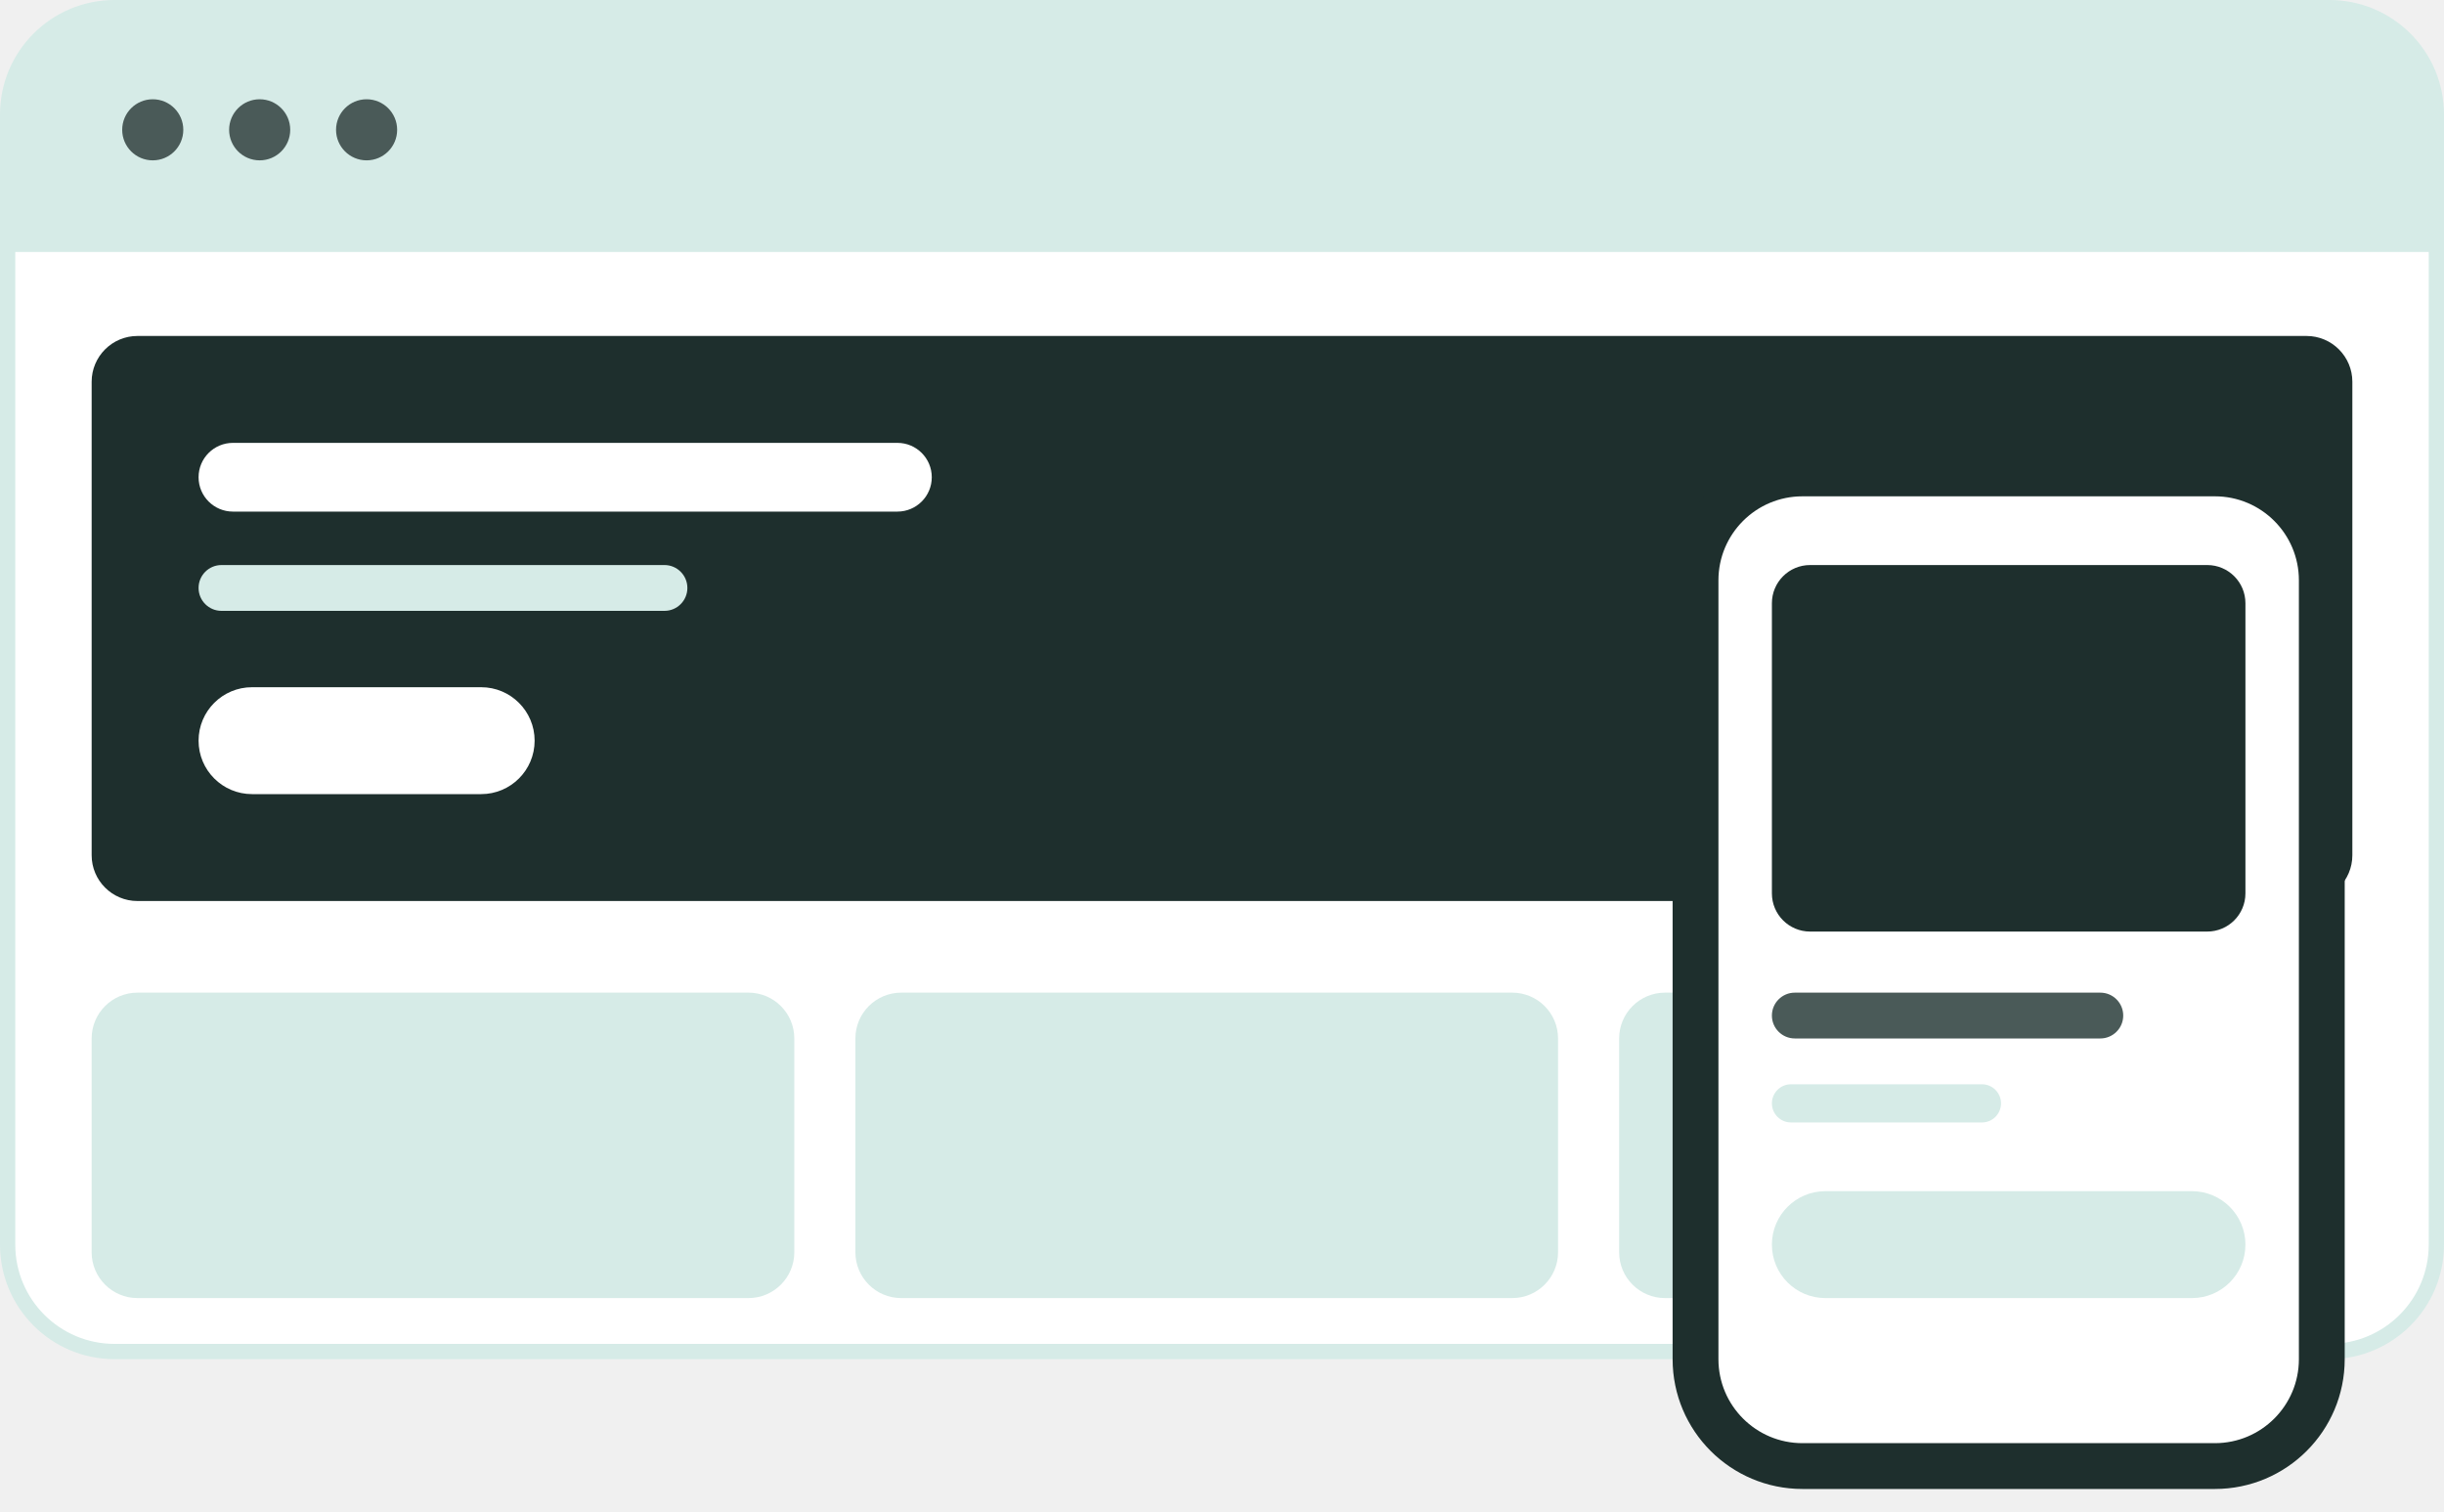
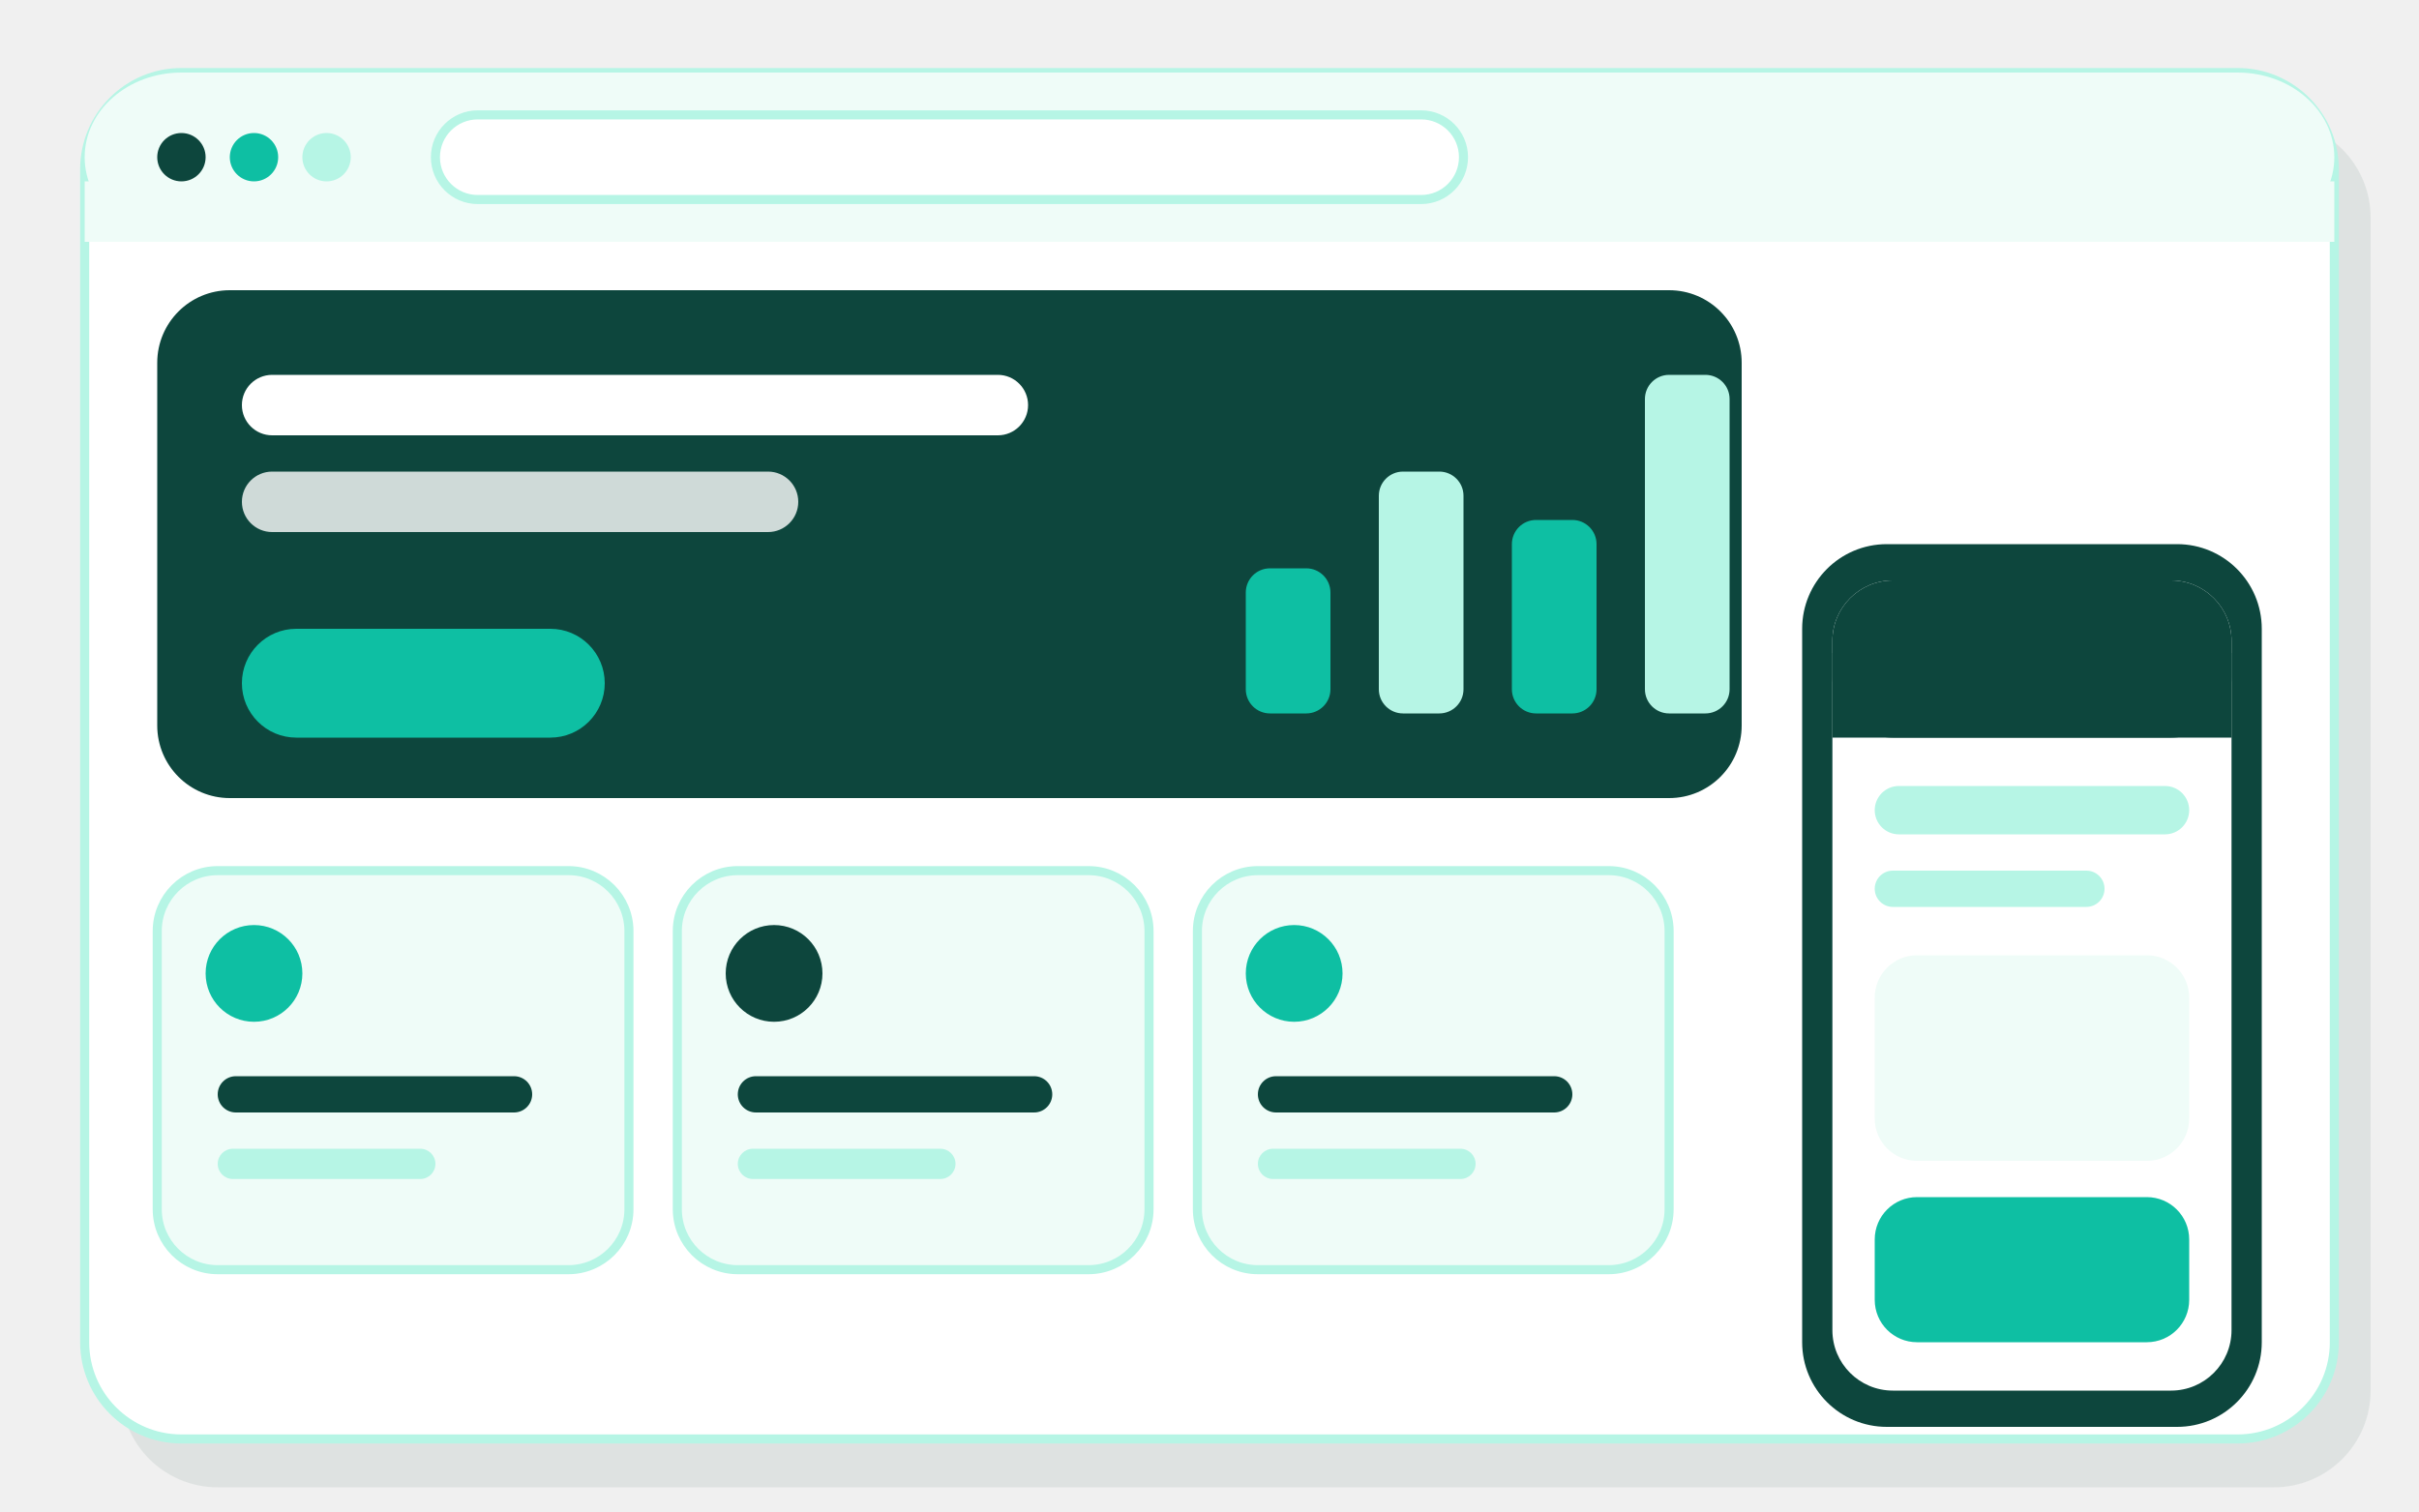
- <svg xmlns="http://www.w3.org/2000/svg" viewBox="0 0 320 198" fill="none">
-   <rect x="1" y="1" width="318" height="176" rx="14" fill="#fff" stroke="#D6EBE7" stroke-width="2" />
-   <path d="M1 15a14 14 0 0 1 14-14h290a14 14 0 0 1 14 14v18H1z" fill="#D6EBE7" />
-   <circle cx="20" cy="17" r="4" fill="#4A5A58" />
-   <circle cx="34" cy="17" r="4" fill="#4A5A58" />
-   <circle cx="48" cy="17" r="4" fill="#4A5A58" />
-   <rect x="12" y="44" width="296" height="74" rx="6" fill="#1E2F2D" />
-   <rect x="26" y="58" width="96" height="9" rx="4.5" fill="#fff" />
-   <rect x="26" y="74" width="64" height="6" rx="3" fill="#D6EBE7" />
-   <rect x="26" y="90" width="44" height="14" rx="7" fill="#fff" />
-   <rect x="12" y="130" width="92" height="40" rx="6" fill="#D6EBE7" />
-   <rect x="112" y="130" width="92" height="40" rx="6" fill="#D6EBE7" />
-   <rect x="212" y="130" width="92" height="40" rx="6" fill="#D6EBE7" />
-   <rect x="222" y="62" width="82" height="130" rx="14" fill="#fff" stroke="#1E2F2D" stroke-width="6" />
-   <rect x="232" y="74" width="62" height="48" rx="5" fill="#1E2F2D" />
-   <rect x="232" y="130" width="46" height="6" rx="3" fill="#4A5A58" />
-   <rect x="232" y="142" width="30" height="5" rx="2.5" fill="#D6EBE7" />
-   <rect x="232" y="156" width="62" height="14" rx="7" fill="#D6EBE7" />
+ <svg xmlns="http://www.w3.org/2000/svg" viewBox="0 0 400 250" role="img" aria-hidden="true">
+   <rect x="20" y="20" width="372" height="226" rx="16" fill="#0D463D" fill-opacity="0.08" />
+   <rect x="14" y="12" width="372" height="226" rx="16" fill="#FFFFFF" stroke="#B6F5E5" stroke-width="1.5" />
+   <rect x="14" y="12" width="372" height="28" rx="16" fill="#EFFCF8" />
+   <rect x="14" y="30" width="372" height="10" rx="0" fill="#EFFCF8" />
+   <circle cx="30" cy="26" r="4" fill="#0D463D" />
+   <circle cx="42" cy="26" r="4" fill="#0EBFA3" />
+   <circle cx="54" cy="26" r="4" fill="#B6F5E5" />
+   <rect x="72" y="19" width="170" height="14" rx="7" fill="#FFFFFF" stroke="#B6F5E5" stroke-width="1.5" />
+   <rect x="26" y="48" width="262" height="84" rx="12" fill="#0D463D" />
+   <rect x="40" y="62" width="130" height="10" rx="5" fill="#FFFFFF" />
+   <rect x="40" y="78" width="92" height="10" rx="5" fill="#FFFFFF" fill-opacity="0.8" />
+   <rect x="40" y="104" width="60" height="18" rx="9" fill="#0EBFA3" />
+   <rect x="206" y="94" width="14" height="24" rx="4" fill="#0EBFA3" />
+   <rect x="228" y="78" width="14" height="40" rx="4" fill="#B6F5E5" />
+   <rect x="250" y="86" width="14" height="32" rx="4" fill="#0EBFA3" />
+   <rect x="272" y="62" width="14" height="56" rx="4" fill="#B6F5E5" />
+   <rect x="26" y="144" width="78" height="66" rx="10" fill="#EFFCF8" stroke="#B6F5E5" stroke-width="1.5" />
+   <circle cx="42" cy="161" r="8" fill="#0EBFA3" />
+   <rect x="36" y="178" width="52" height="6" rx="3" fill="#0D463D" />
+   <rect x="36" y="190" width="36" height="5" rx="2.5" fill="#B6F5E5" />
+   <rect x="112" y="144" width="78" height="66" rx="10" fill="#EFFCF8" stroke="#B6F5E5" stroke-width="1.5" />
+   <circle cx="128" cy="161" r="8" fill="#0D463D" />
+   <rect x="122" y="178" width="52" height="6" rx="3" fill="#0D463D" />
+   <rect x="122" y="190" width="36" height="5" rx="2.5" fill="#B6F5E5" />
+   <rect x="198" y="144" width="78" height="66" rx="10" fill="#EFFCF8" stroke="#B6F5E5" stroke-width="1.5" />
+   <circle cx="214" cy="161" r="8" fill="#0EBFA3" />
+   <rect x="208" y="178" width="52" height="6" rx="3" fill="#0D463D" />
+   <rect x="208" y="190" width="36" height="5" rx="2.5" fill="#B6F5E5" />
+   <rect x="298" y="90" width="76" height="146" rx="14" fill="#0D463D" />
+   <rect x="303" y="96" width="66" height="134" rx="10" fill="#FFFFFF" />
+   <rect x="303" y="96" width="66" height="26" rx="10" fill="#0D463D" />
+   <rect x="303" y="108" width="66" height="14" rx="0" fill="#0D463D" />
+   <rect x="310" y="130" width="52" height="8" rx="4" fill="#B6F5E5" />
+   <rect x="310" y="144" width="38" height="6" rx="3" fill="#B6F5E5" />
+   <rect x="310" y="158" width="52" height="34" rx="7" fill="#EFFCF8" />
+   <rect x="310" y="198" width="52" height="24" rx="7" fill="#0EBFA3" />
</svg>
